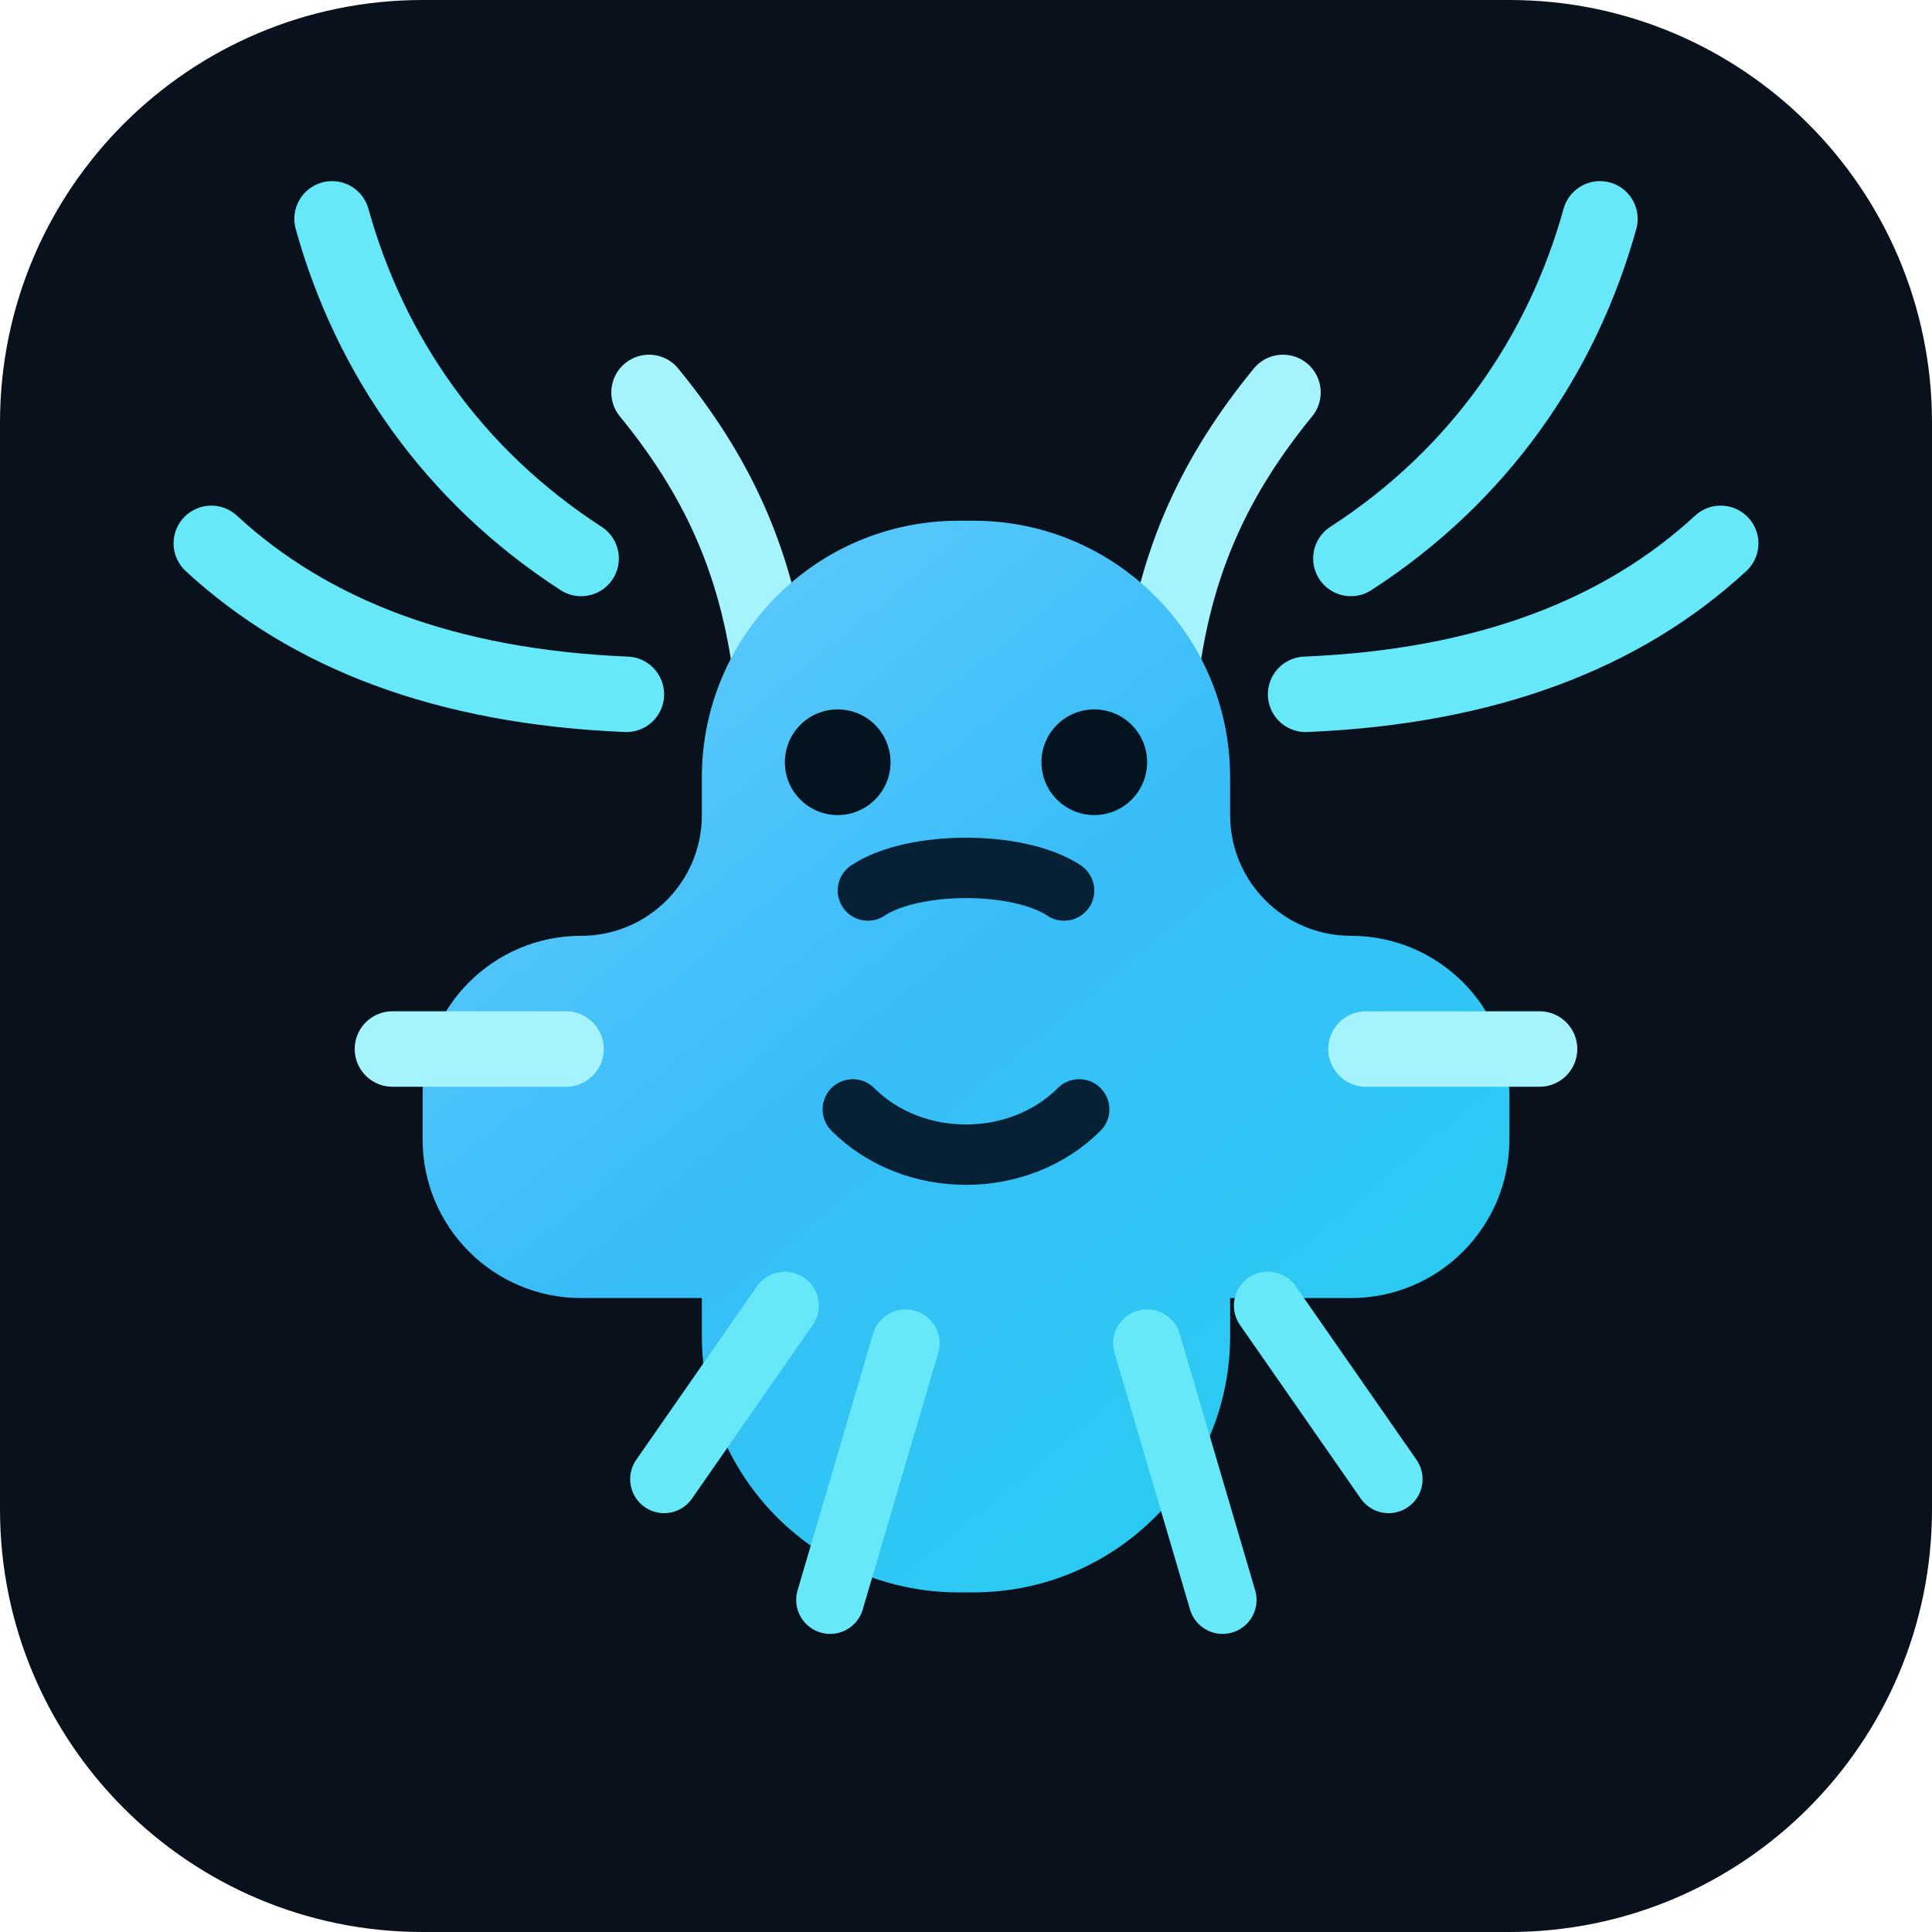
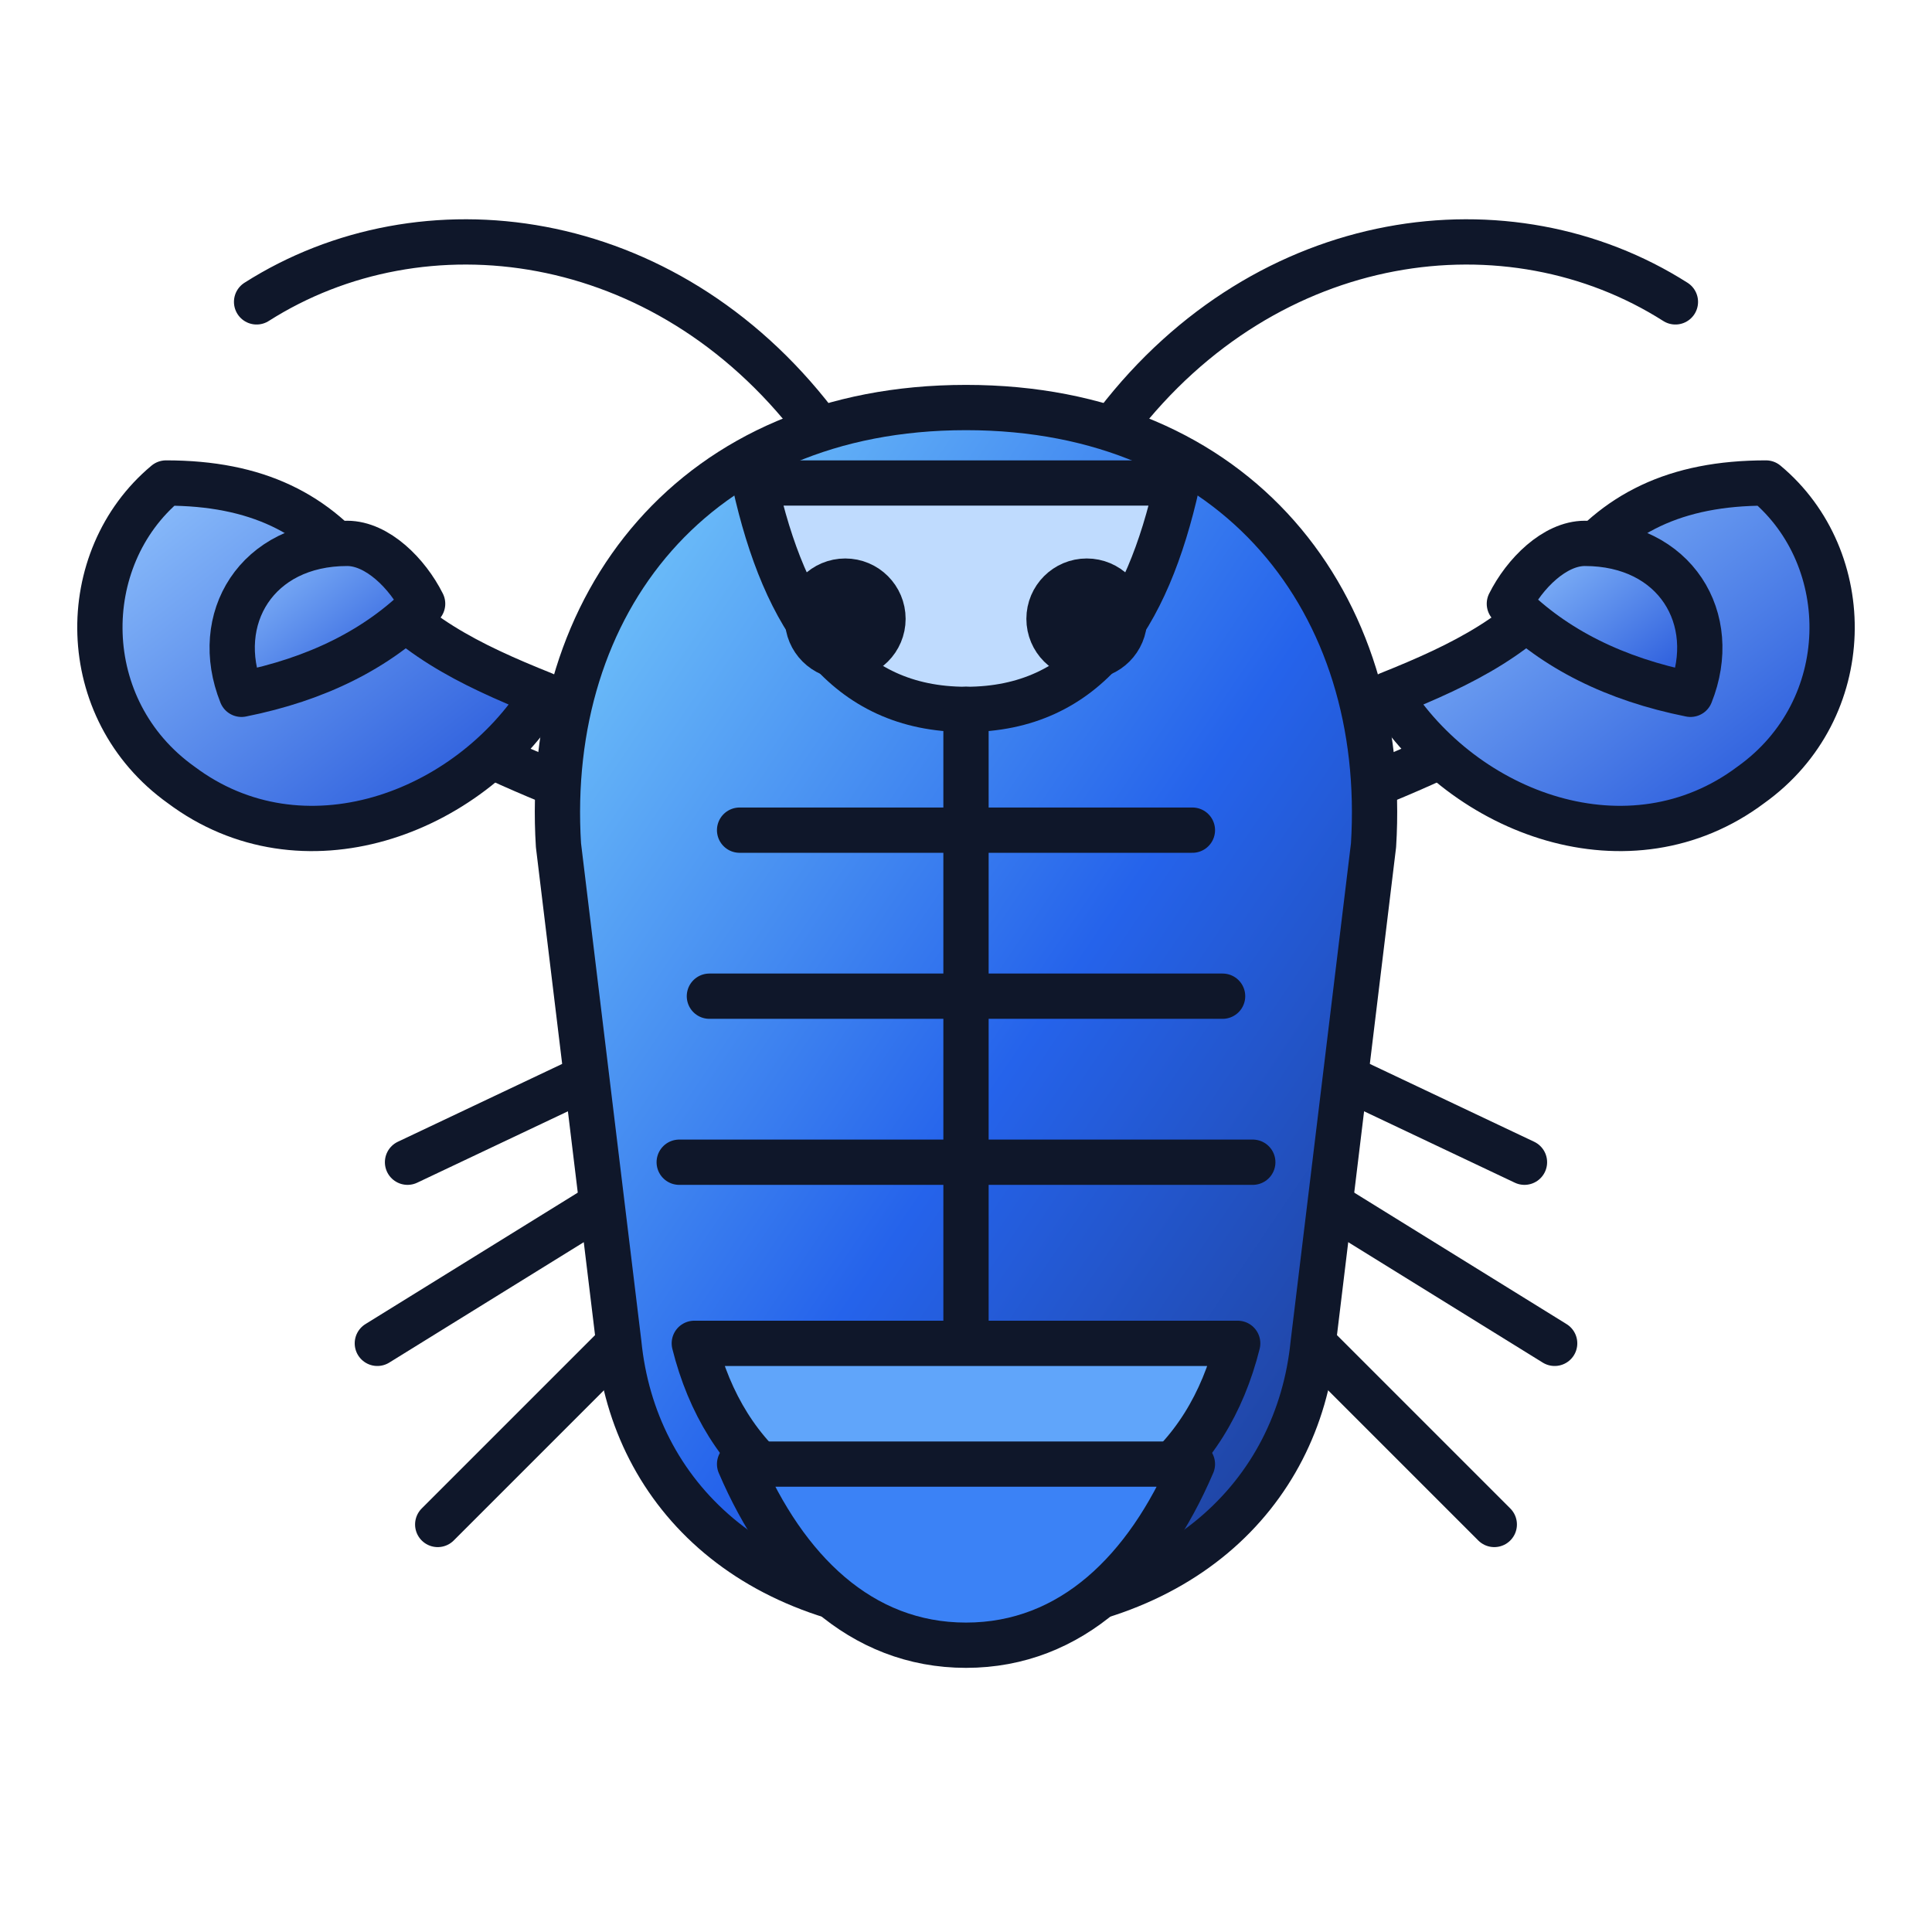
- <svg xmlns="http://www.w3.org/2000/svg" width="96" height="96" viewBox="0 0 256 256" fill="none">
+ <svg xmlns="http://www.w3.org/2000/svg" viewBox="0 0 256 256" width="256" height="256" role="img" aria-label="蓝色龙虾图标">
  <defs>
-     <linearGradient id="shell" x1="52" y1="36" x2="204" y2="220" gradientUnits="userSpaceOnUse">
-       <stop stop-color="#7DD3FC" />
-       <stop offset="0.5" stop-color="#38BDF8" />
-       <stop offset="1" stop-color="#22D3EE" />
+     <linearGradient id="shell" x1="0" y1="0" x2="1" y2="1">
+       <stop offset="0%" stop-color="#7dd3fc" />
+       <stop offset="55%" stop-color="#2563eb" />
+       <stop offset="100%" stop-color="#1e3a8a" />
+     </linearGradient>
+     <linearGradient id="claw" x1="0" y1="0" x2="1" y2="1">
+       <stop offset="0%" stop-color="#93c5fd" />
+       <stop offset="100%" stop-color="#1d4ed8" />
    </linearGradient>
  </defs>
-   <rect width="256" height="256" rx="56" fill="#08111C" />
-   <path d="M77 74C60 63 49 47 44 29M83 92C59 91 41 84 28 72M179 74C196 63 207 47 212 29M173 92C197 91 215 84 228 72" stroke="#67E8F9" stroke-width="10" stroke-linecap="round" />
-   <path d="M86 52C95 63 100 74 102 88M170 52C161 63 156 74 154 88" stroke="#A5F3FC" stroke-width="10" stroke-linecap="round" />
-   <path d="M93 103C93 84.222 108.222 69 127 69H129C147.778 69 163 84.222 163 103V108C163 116.837 170.163 124 179 124C190.598 124 200 133.402 200 145V151C200 162.598 190.598 172 179 172H163V177C163 195.778 147.778 211 129 211H127C108.222 211 93 195.778 93 177V172H77C65.402 172 56 162.598 56 151V145C56 133.402 65.402 124 77 124C85.837 124 93 116.837 93 108V103Z" fill="url(#shell)" />
-   <path d="M115 118C121 114 135 114 141 118M113 147C121 155 135 155 143 147" stroke="#062136" stroke-width="8" stroke-linecap="round" />
-   <circle cx="111" cy="101" r="7" fill="#03131F" />
-   <circle cx="145" cy="101" r="7" fill="#03131F" />
-   <path d="M104 173L88 196M120 178L110 212M152 178L162 212M168 173L184 196" stroke="#67E8F9" stroke-width="9" stroke-linecap="round" />
-   <path d="M75 139H52M181 139H204" stroke="#A5F3FC" stroke-width="10" stroke-linecap="round" />
+   <g fill="none" stroke="#0f172a" stroke-width="6" stroke-linecap="round" stroke-linejoin="round">
+     <path d="M108 56 C88 30, 56 26, 34 40" />
+     <path d="M148 56 C168 30, 200 26, 222 40" />
+     <path d="M92 136 L54 154" />
+     <path d="M92 152 L50 178" />
+     <path d="M92 168 L58 202" />
+     <path d="M164 136 L202 154" />
+     <path d="M164 152 L206 178" />
+     <path d="M164 168 L198 202" />
+     <path d="M98 112 C76 106, 58 98, 40 86" />
+     <path d="M158 112 C180 106, 198 98, 216 86" />
+     <path fill="url(#claw)" d="M22 64 C10 74, 10 94, 24 104 C40 116, 62 108, 72 92 C62 88, 54 84, 48 76 C42 68, 34 64, 22 64 Z" />
+     <path fill="url(#claw)" d="M46 72 C34 72, 28 82, 32 92 C42 90, 50 86, 56 80 C54 76, 50 72, 46 72 Z" />
+     <path fill="url(#claw)" d="M234 64 C246 74, 246 94, 232 104 C216 116, 194 108, 184 92 C194 88, 202 84, 208 76 C214 68, 222 64, 234 64 Z" />
+     <path fill="url(#claw)" d="M210 72 C222 72, 228 82, 224 92 C214 90, 206 86, 200 80 C202 76, 206 72, 210 72 Z" />
+     <path fill="url(#shell)" d="M128 54 C92 54, 72 80, 74 112 L82 178 C84 198, 100 214, 128 214 C156 214, 172 198, 174 178 L182 112 C184 80, 164 54, 128 54 Z" />
+     <path fill="#60a5fa" d="M92 178 H164 C160 194, 148 204, 128 204 C108 204, 96 194, 92 178 Z" />
+     <path fill="#3b82f6" d="M98 194 H158 C152 208, 142 218, 128 218 C114 218, 104 208, 98 194 Z" />
+     <path fill="#bfdbfe" d="M100 64 H156 C152 82, 144 94, 128 94 C112 94, 104 82, 100 64 Z" />
+     <circle cx="112" cy="82" r="5" fill="#0f172a" />
+     <circle cx="144" cy="82" r="5" fill="#0f172a" />
+     <path d="M128 94 V176" />
+     <path d="M98 110 H158" />
+     <path d="M94 132 H162" />
+     <path d="M90 154 H166" />
+   </g>
</svg>
